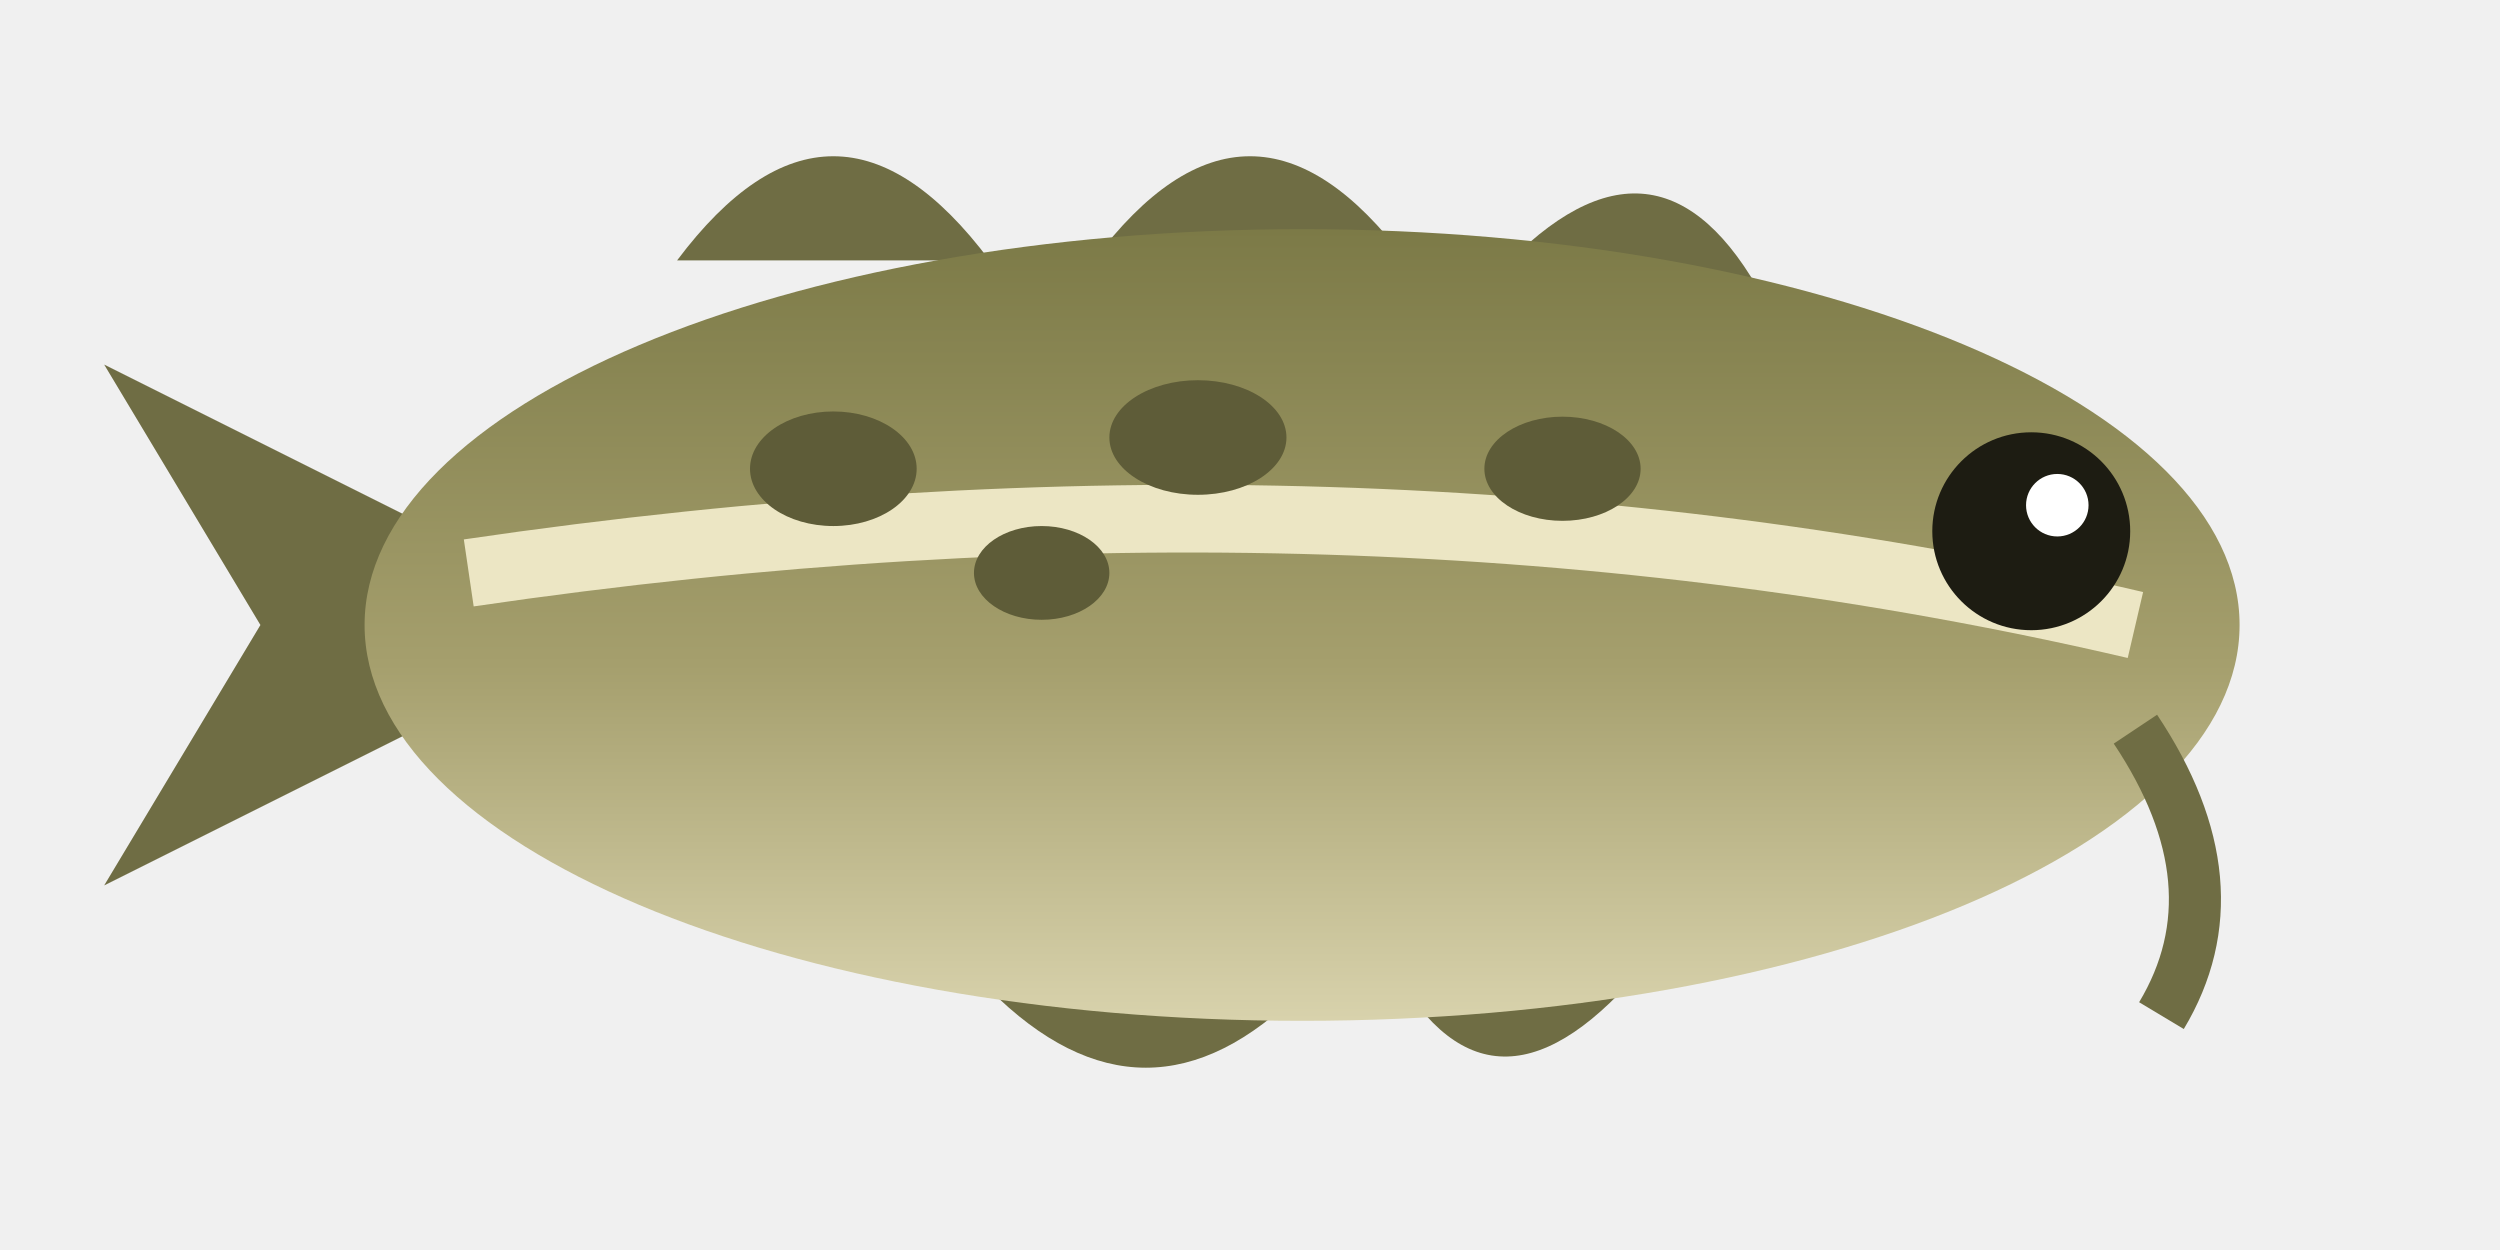
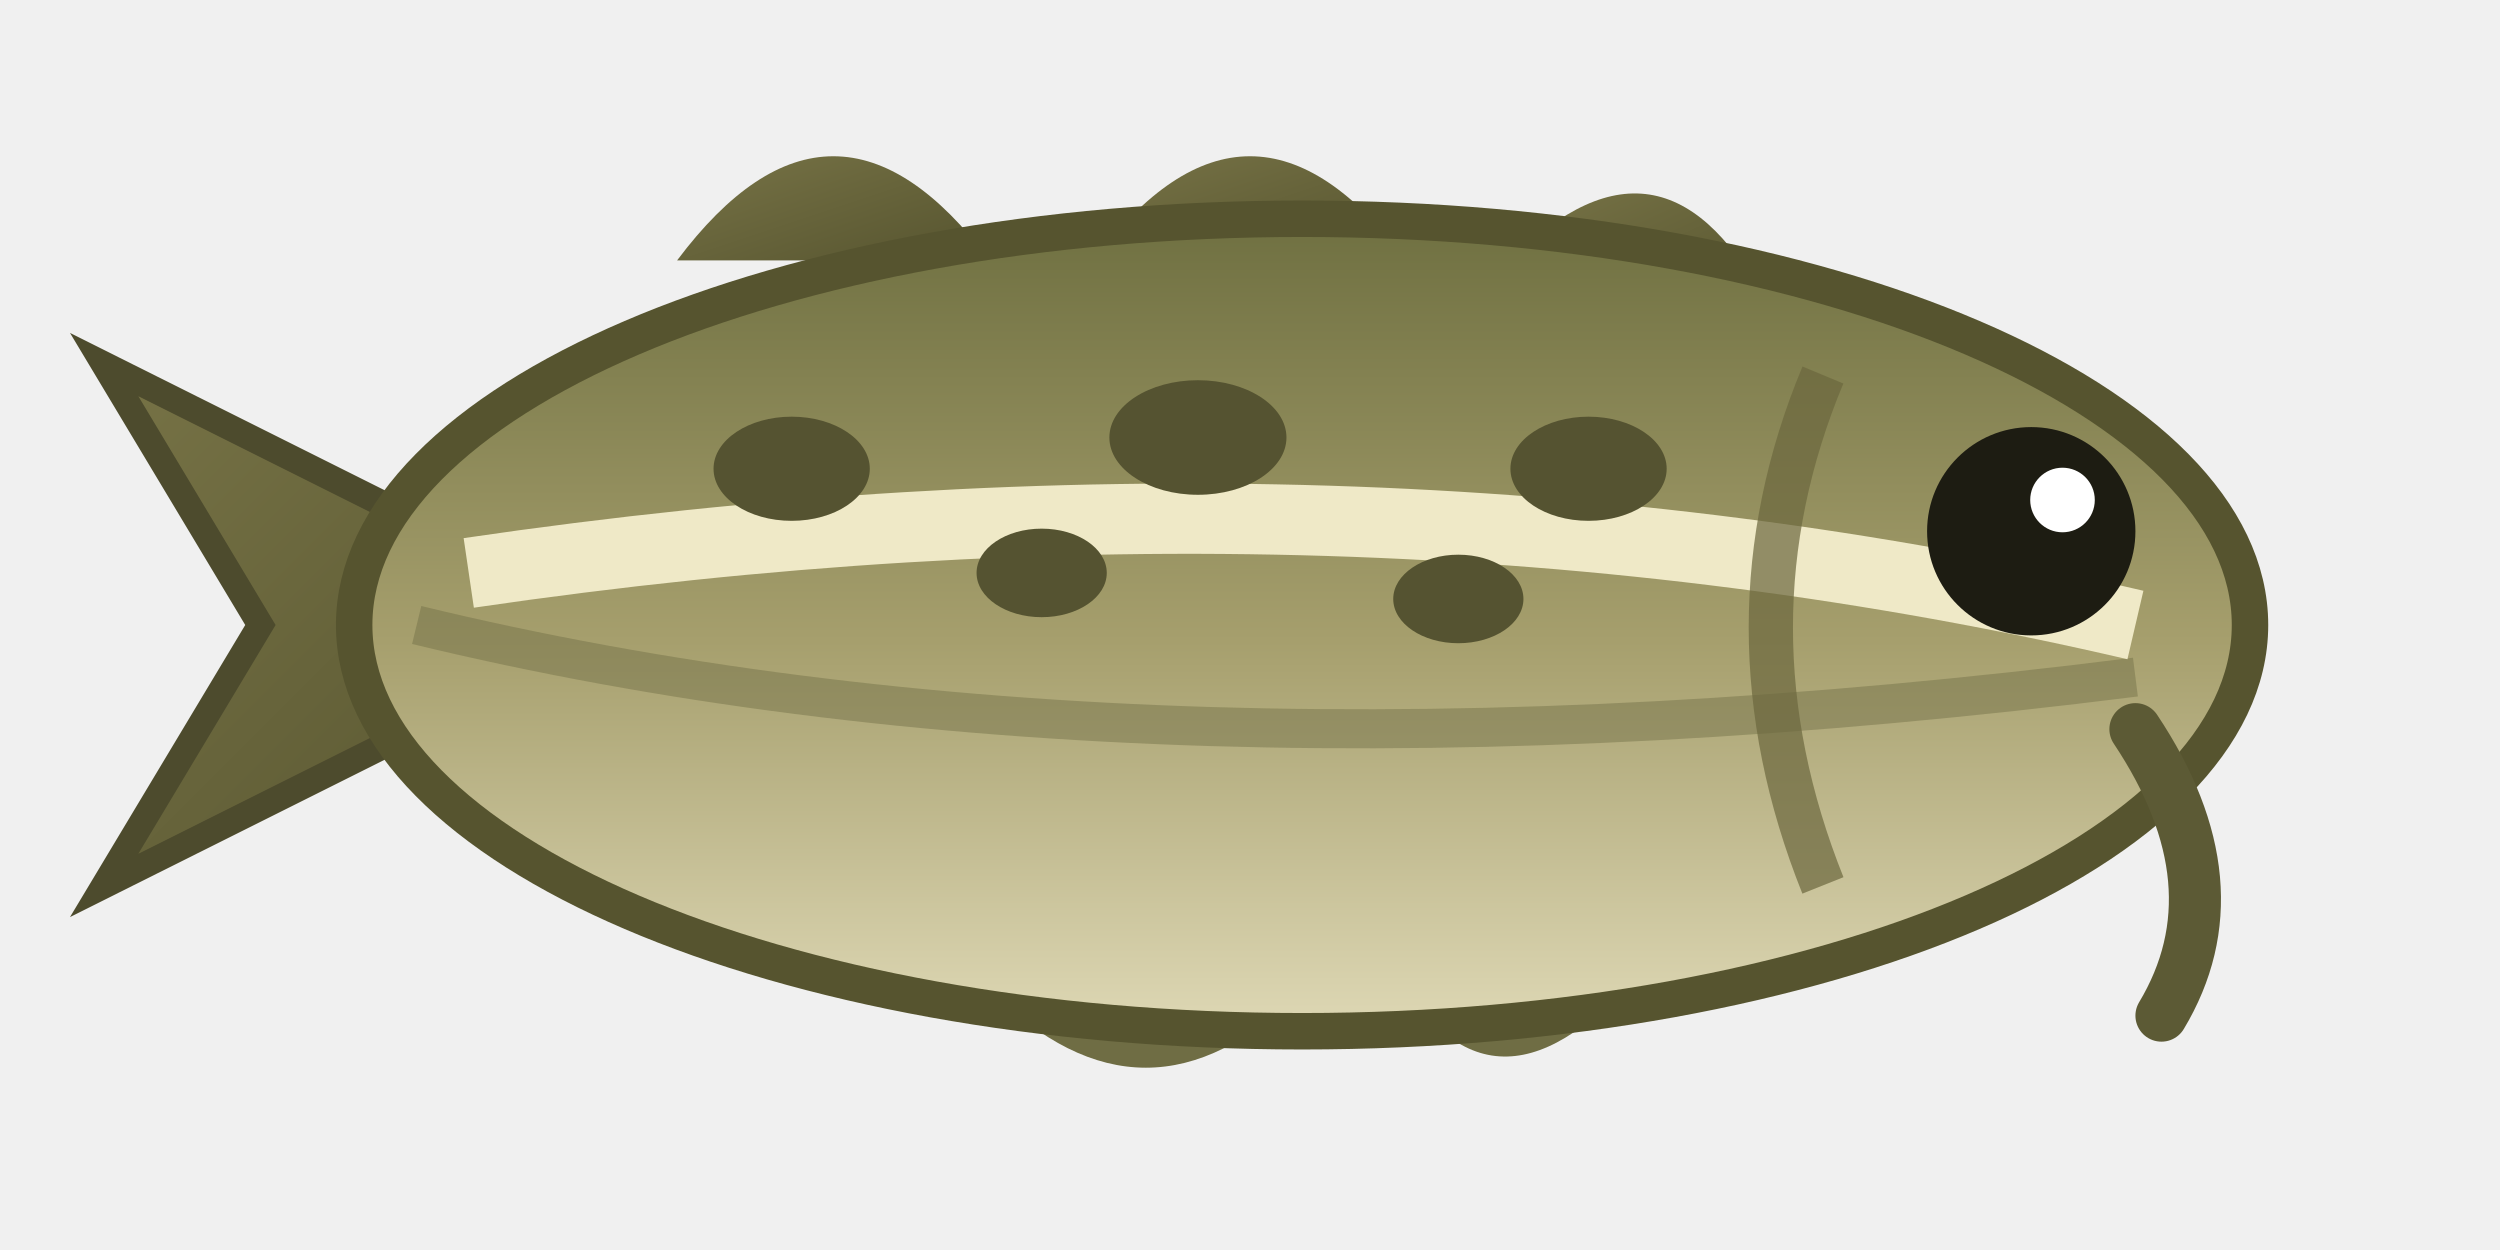
<svg xmlns="http://www.w3.org/2000/svg" width="48" height="24" viewBox="0 0 48 24">
  <defs>
    <linearGradient id="codBody" x1="0" y1="0" x2="0" y2="1">
-       <stop offset="0%" stop-color="#7c7a47" />
-       <stop offset="55%" stop-color="#a59f6d" />
-       <stop offset="100%" stop-color="#d8d2ac" />
+       <stop offset="0%" stop-color="#6f7041" />
+       <stop offset="52%" stop-color="#a69f6d" />
+       <stop offset="100%" stop-color="#ded8b5" />
+     </linearGradient>
+     <linearGradient id="codFin" x1="0" y1="0" x2="1" y2="1">
+       <stop offset="0%" stop-color="#777346" />
+       <stop offset="100%" stop-color="#56542f" />
    </linearGradient>
  </defs>
-   <path d="M2 7 L12 12 L2 17 L5 12 Z" fill="#6f6d44" />
-   <path d="M13 5 Q16 1 19 5 Z" fill="#6f6d44" />
-   <path d="M21 5 Q24 1 27 5 Z" fill="#6f6d44" />
-   <path d="M29 5 Q32 2 34 6 Z" fill="#6f6d44" />
+   <path d="M2 7 L12 12 L2 17 L5 12 Z" fill="url(#codFin)" stroke="#4d4b2d" stroke-width="0.5" />
+   <path d="M13 5 Q16 1 19 5 Z" fill="url(#codFin)" />
+   <path d="M21 5 Q24 1 27 5 Z" fill="url(#codFin)" />
+   <path d="M29 5 Q32 2 34 6 Z" fill="url(#codFin)" />
  <path d="M19 19 Q22 22 25 19 Z" fill="#6f6d44" />
  <path d="M27 19 Q29 22 32 18 Z" fill="#6f6d44" />
-   <ellipse cx="25" cy="12" rx="18" ry="7.6" fill="url(#codBody)" />
-   <path d="M9 11 Q26 8.5 41 12" stroke="#ece6c4" stroke-width="1.3" fill="none" />
-   <ellipse cx="16" cy="9" rx="1.6" ry="1.1" fill="#5e5c38" />
-   <ellipse cx="23" cy="8.4" rx="1.7" ry="1.1" fill="#5e5c38" />
-   <ellipse cx="30" cy="9" rx="1.5" ry="1" fill="#5e5c38" />
-   <ellipse cx="20" cy="11" rx="1.3" ry="0.9" fill="#5e5c38" />
-   <path d="M41 14 Q43 17 41.5 19.5" stroke="#6f6d44" stroke-width="1" fill="none" />
-   <circle cx="39" cy="10.2" r="1.9" fill="#1d1c12" />
-   <circle cx="39.5" cy="9.7" r="0.6" fill="#ffffff" />
+   <ellipse cx="25" cy="12" rx="18.2" ry="7.8" fill="url(#codBody)" stroke="#56542f" stroke-width="0.7" />
+   <path d="M8 12 Q22 15.4 41 13" stroke="#6f6d44" stroke-width="0.75" fill="none" opacity="0.45" />
+   <path d="M9 11 Q26 8.5 41 12" stroke="#efe9c7" stroke-width="1.35" fill="none" />
+   <path d="M35 7.2 Q33 12 35 17" stroke="#6b673d" stroke-width="0.85" fill="none" opacity="0.7" />
+   <g fill="#555331">
+     <ellipse cx="15.2" cy="9" rx="1.5" ry="1" />
+     <ellipse cx="20" cy="11" rx="1.25" ry="0.85" />
+     <ellipse cx="23" cy="8.4" rx="1.7" ry="1.1" />
+     <ellipse cx="28" cy="11.5" rx="1.25" ry="0.85" />
+     <ellipse cx="30.5" cy="9" rx="1.5" ry="1" />
+   </g>
+   <path d="M41 14 Q43 17 41.5 19.5" stroke="#5c5a35" stroke-width="1" fill="none" stroke-linecap="round" />
+   <circle cx="39" cy="10.2" r="2" fill="#1d1c12" />
+   <circle cx="39.6" cy="9.6" r="0.62" fill="#ffffff" />
</svg>
